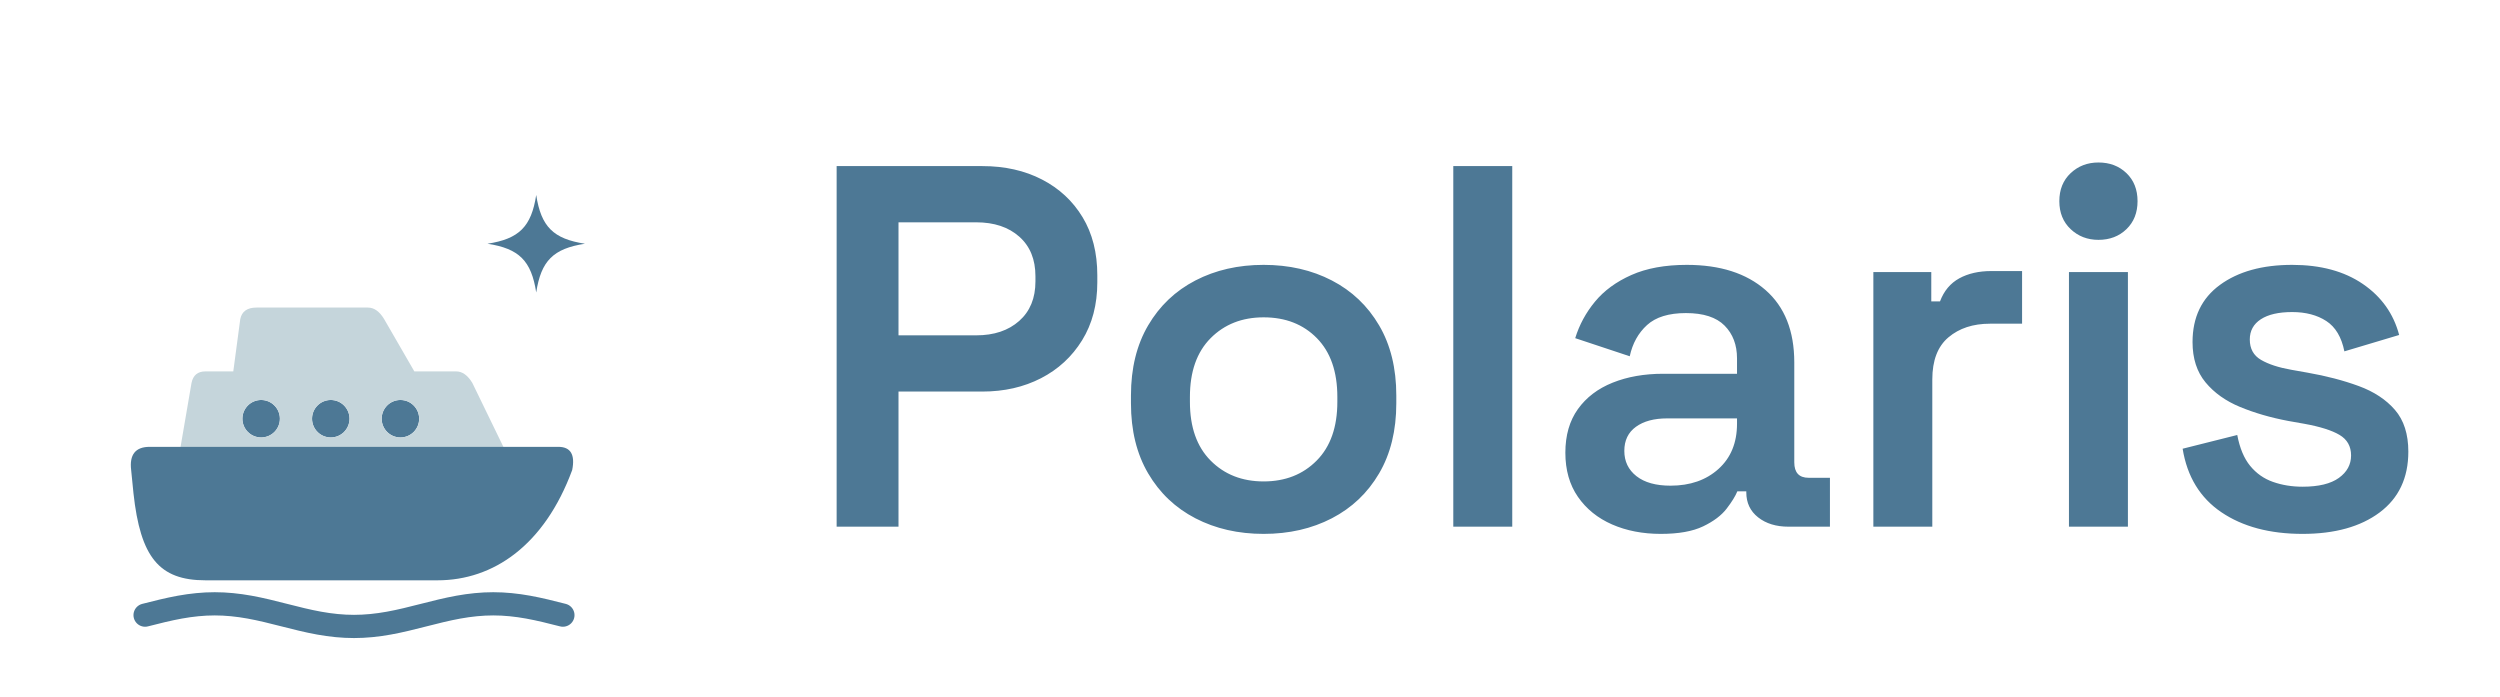
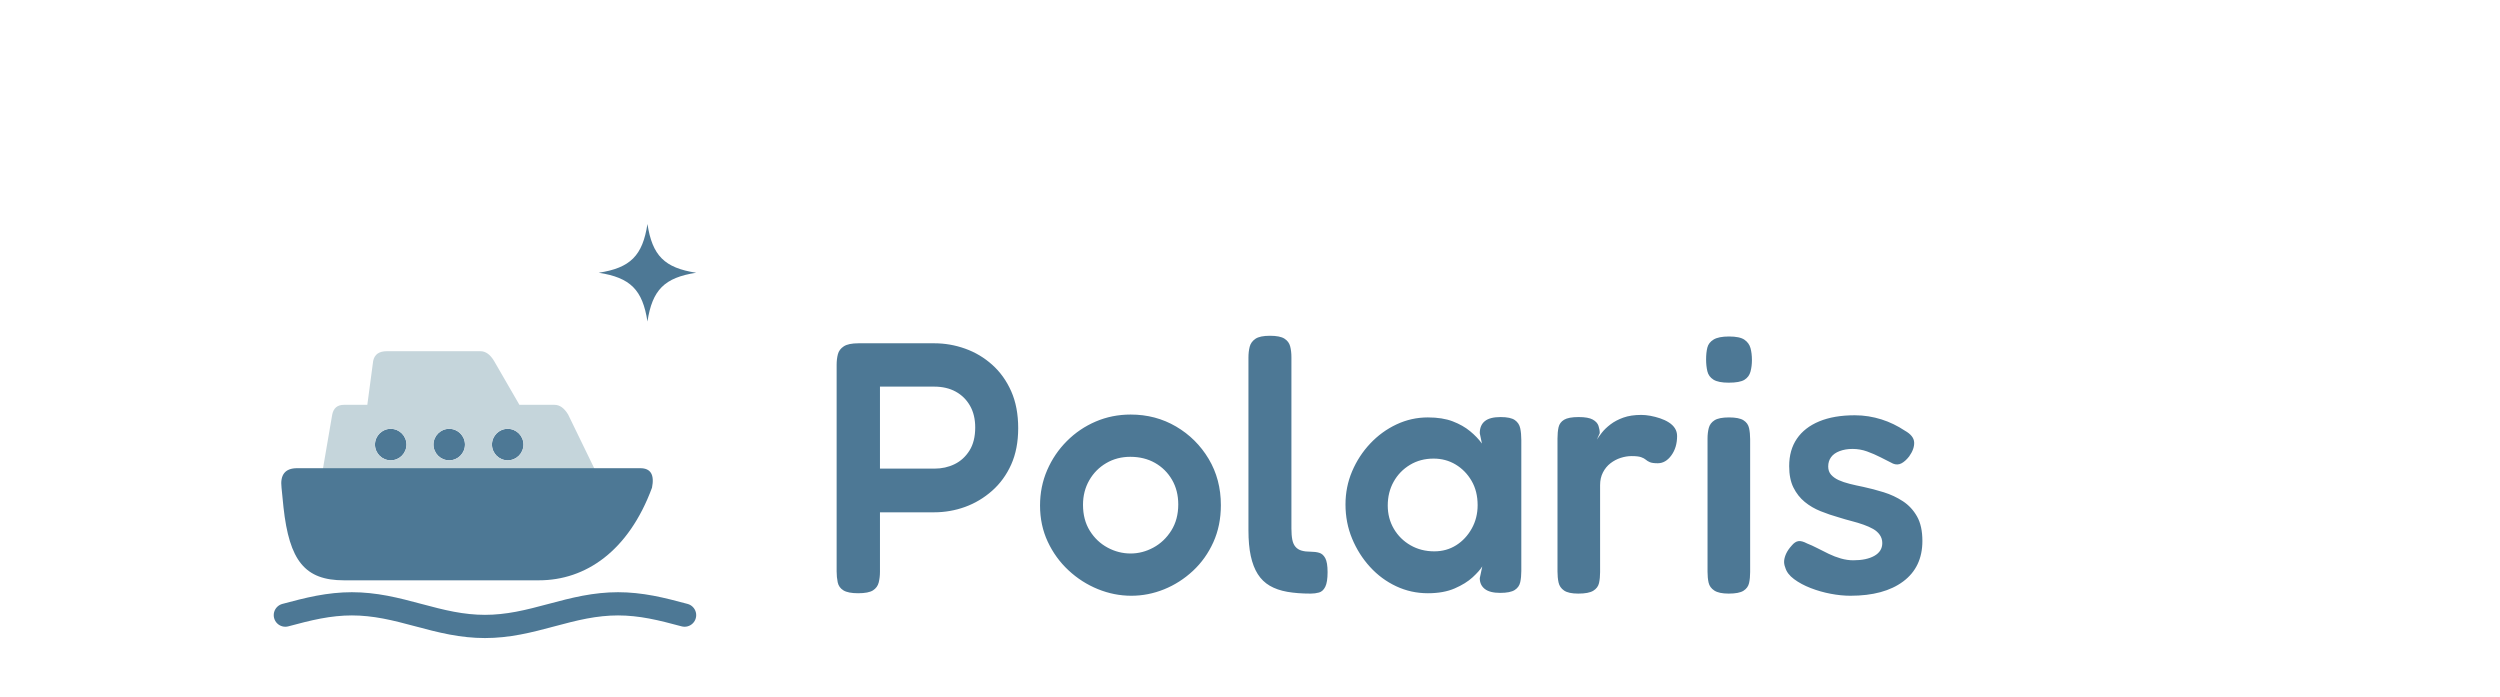
<svg xmlns="http://www.w3.org/2000/svg" width="215.401" height="60" viewBox="0 0 215.401 60" role="img">
-   <g transform="scale(.5)">
-     <path d="M92.4 33.6 C93.24 39.06 95.34 41.16 100.8 42 C95.34 42.84 93.24 44.94 92.4 50.4 C91.56 44.94 89.46 42.84 84.0 42 C89.46 41.16 91.56 39.06 92.4 33.6 Z" fill="#4D7895" stroke="none" stroke-width="0" stroke-linecap="round" stroke-linejoin="round" />
-     <path d="M48.23 72.155 a3.23 3.23 0 1 0 -6.46 0 a3.23 3.23 0 1 0 6.46 0 Z" fill="#4D7895" stroke="none" stroke-width="0" stroke-linecap="round" stroke-linejoin="round" />
-     <path d="M60.23 72.155 a3.23 3.23 0 1 0 -6.46 0 a3.23 3.23 0 1 0 6.46 0 Z" fill="#4D7895" stroke="none" stroke-width="0" stroke-linecap="round" stroke-linejoin="round" />
-     <path d="M72.23 72.155 a3.23 3.23 0 1 0 -6.46 0 a3.23 3.23 0 1 0 6.46 0 Z" fill="#4D7895" stroke="none" stroke-width="0" stroke-linecap="round" stroke-linejoin="round" />
-     <path d="M30.6 80 L33 66 Q33.4 64 35.4 64 H40.2 L41.4 55 Q41.8 53 44.2 53 H63.4 Q65 53 66.2 55 L71.4 64 H78.6 Q80.2 64 81.4 66 L88.2 80 Z M48.23 72.155 a3.23 3.23 0 1 0 -6.46 0 a3.23 3.23 0 1 0 6.46 0 Z M60.23 72.155 a3.23 3.23 0 1 0 -6.46 0 a3.23 3.23 0 1 0 6.46 0 Z M72.23 72.155 a3.23 3.23 0 1 0 -6.46 0 a3.23 3.23 0 1 0 6.46 0 Z" fill="#C5D5DB" stroke="none" stroke-width="0" stroke-linecap="round" stroke-linejoin="round" fill-rule="evenodd" />
-     <path d="M25.8 77 H96.2 Q99.4 77 98.6 81 C93.8 94 85 100 75.4 100 H35.4 C27.4 100 24.2 96 23 85 L22.6 81 Q22.12 77 25.8 77 Z" fill="#4D7895" stroke="none" stroke-width="0" stroke-linecap="round" stroke-linejoin="round" />
-     <path d="M25 106 C27 105.489 29 104.982 31 104.621 C33 104.26 35 104.05 37 104.05 C39 104.05 41 104.26 43 104.621 C45 104.982 47 105.489 49 106 C51 106.511 53 107.018 55 107.379 C57 107.74 59 107.95 61 107.95 C63 107.95 65 107.74 67 107.379 C69 107.018 71 106.511 73 106 C75 105.489 77 104.982 79 104.621 C81 104.26 83 104.05 85 104.05 C87 104.05 89 104.26 91 104.621 C93 104.982 95 105.489 97 106" fill="none" stroke="#4D7895" stroke-width="4" stroke-linecap="round" stroke-linejoin="round" />
+   <g transform="translate(12.08459 0) scale(.5)">
+     <g id="star" transform="translate(-5 5)">
+       <path d="M92.4 33.6 C93.24 39.06 95.34 41.16 100.8 42 C95.34 42.84 93.24 44.94 92.4 50.4 C91.56 44.94 89.46 42.84 84.0 42 C89.46 41.16 91.56 39.06 92.4 33.6 Z" fill="#4D7895" stroke="none" stroke-width="0" stroke-linecap="round" stroke-linejoin="round" />
+     </g>
+     <g id="boat" transform="translate(5.359754 16) scale(0.84)">
+       <path d="M48.23 72.155 a3.23 3.23 0 1 0 -6.46 0 a3.23 3.23 0 1 0 6.46 0 Z" fill="#4D7895" stroke="none" stroke-width="0" stroke-linecap="round" stroke-linejoin="round" />
+       <path d="M60.23 72.155 a3.23 3.23 0 1 0 -6.46 0 a3.23 3.23 0 1 0 6.46 0 Z" fill="#4D7895" stroke="none" stroke-width="0" stroke-linecap="round" stroke-linejoin="round" />
+       <path d="M72.23 72.155 a3.23 3.23 0 1 0 -6.46 0 a3.23 3.23 0 1 0 6.46 0 Z" fill="#4D7895" stroke="none" stroke-width="0" stroke-linecap="round" stroke-linejoin="round" />
+       <path d="M30.6 80 L33 66 Q33.4 64 35.4 64 H40.2 L41.4 55 Q41.8 53 44.2 53 H63.4 Q65 53 66.2 55 L71.4 64 H78.6 Q80.2 64 81.4 66 L88.2 80 Z M48.23 72.155 a3.23 3.23 0 1 0 -6.46 0 a3.23 3.23 0 1 0 6.46 0 Z M60.23 72.155 a3.23 3.23 0 1 0 -6.46 0 a3.23 3.23 0 1 0 6.46 0 Z M72.23 72.155 a3.23 3.23 0 1 0 -6.46 0 a3.23 3.23 0 1 0 6.46 0 Z" fill="#C5D5DB" stroke="none" stroke-width="0" stroke-linecap="round" stroke-linejoin="round" fill-rule="evenodd" />
+       <path d="M25.8 77 H96.2 Q99.4 77 98.6 81 C93.8 94 85 100 75.4 100 H35.4 C27.4 100 24.2 96 23 85 L22.6 81 Q22.12 77 25.8 77 Z" fill="#4D7895" stroke="none" stroke-width="0" stroke-linecap="round" stroke-linejoin="round" />
+     </g>
+     <path id="wave" d="M25 106 C26.911 105.489 28.822 104.982 30.733 104.621 C32.644 104.26 34.556 104.05 36.467 104.05 C38.378 104.05 40.289 104.26 42.2 104.621 C44.111 104.982 46.022 105.489 47.933 106 C49.844 106.511 51.756 107.018 53.667 107.379 C55.578 107.74 57.489 107.95 59.4 107.95 C61.311 107.95 63.222 107.74 65.133 107.379 C67.044 107.018 68.956 106.511 70.867 106 C72.778 105.489 74.689 104.982 76.6 104.621 C78.511 104.26 80.422 104.05 82.333 104.05 C84.244 104.05 86.156 104.26 88.067 104.621 C89.978 104.982 91.889 105.489 93.8 106" fill="none" stroke="#4D7895" stroke-width="4" stroke-linecap="round" stroke-linejoin="round" />
  </g>
-   <path d="M3.085 31.379V0.311H15.642Q18.54 0.311 20.773 1.464Q23.007 2.616 24.276 4.716Q25.545 6.815 25.545 9.721V10.327Q25.545 13.196 24.235 15.318Q22.926 17.439 20.692 18.588Q18.459 19.737 15.642 19.737H8.415V31.379ZM8.415 14.893H15.111Q17.415 14.893 18.814 13.653Q20.214 12.414 20.214 10.246V9.802Q20.214 7.626 18.822 6.391Q17.43 5.155 15.111 5.155H8.415ZM39.875 32.0Q36.591 32.0 33.999 30.657Q31.408 29.314 29.926 26.788Q28.444 24.262 28.444 20.75V20.071Q28.444 16.559 29.926 14.033Q31.408 11.507 33.999 10.164Q36.591 8.821 39.875 8.821Q43.159 8.821 45.751 10.164Q48.342 11.507 49.824 14.033Q51.306 16.559 51.306 20.071V20.75Q51.306 24.262 49.824 26.788Q48.342 29.314 45.751 30.657Q43.159 32.0 39.875 32.0ZM39.875 27.48Q42.667 27.48 44.446 25.683Q46.226 23.887 46.226 20.625V20.196Q46.226 16.934 44.465 15.138Q42.703 13.342 39.875 13.342Q37.091 13.342 35.307 15.138Q33.524 16.934 33.524 20.196V20.625Q33.524 23.887 35.307 25.683Q37.091 27.48 39.875 27.48ZM56.216 31.379V0.311H61.296V31.379ZM74.096 32.0Q71.759 32.0 69.899 31.187Q68.039 30.373 66.955 28.809Q65.872 27.245 65.872 25.005Q65.872 22.757 66.955 21.245Q68.039 19.734 69.95 18.969Q71.861 18.204 74.3 18.204H80.662V16.875Q80.662 15.136 79.593 14.056Q78.523 12.975 76.261 12.975Q74.043 12.975 72.909 14.007Q71.776 15.039 71.419 16.696L66.721 15.136Q67.253 13.41 68.426 11.989Q69.598 10.568 71.561 9.694Q73.525 8.821 76.334 8.821Q80.637 8.821 83.116 10.988Q85.596 13.155 85.596 17.228V25.835Q85.596 27.167 86.838 27.167H88.668V31.379H85.095Q83.5 31.379 82.481 30.576Q81.462 29.773 81.462 28.426V28.335H80.689Q80.442 28.945 79.77 29.822Q79.098 30.7 77.743 31.35Q76.388 32.0 74.096 32.0ZM74.933 27.846Q77.471 27.846 79.067 26.404Q80.662 24.963 80.662 22.509V22.049H74.638Q72.952 22.049 71.952 22.773Q70.952 23.497 70.952 24.851Q70.952 26.205 71.996 27.025Q73.041 27.846 74.933 27.846ZM92.409 31.379V9.442H97.4V11.967H98.152Q98.663 10.612 99.811 9.983Q100.958 9.354 102.584 9.354H105.223V13.89H102.456Q100.271 13.89 98.88 15.064Q97.488 16.239 97.488 18.692V31.379ZM109.262 31.379V9.442H114.342V31.379ZM111.802 6.666Q110.386 6.666 109.409 5.744Q108.433 4.822 108.433 3.333Q108.433 1.836 109.409 0.918Q110.386 0.0 111.802 0.0Q113.262 0.0 114.217 0.918Q115.172 1.836 115.172 3.333Q115.172 4.822 114.217 5.744Q113.262 6.666 111.802 6.666ZM129.388 32.0Q125.153 32.0 122.397 30.136Q119.642 28.272 119.057 24.662L123.763 23.479Q124.081 25.172 124.876 26.141Q125.67 27.11 126.843 27.522Q128.016 27.935 129.388 27.935Q131.465 27.935 132.518 27.177Q133.57 26.419 133.57 25.243Q133.57 24.059 132.57 23.469Q131.57 22.879 129.516 22.509L128.133 22.264Q125.872 21.835 124.01 21.066Q122.148 20.297 121.029 18.945Q119.91 17.592 119.91 15.472Q119.91 12.273 122.272 10.547Q124.634 8.821 128.493 8.821Q132.177 8.821 134.583 10.467Q136.989 12.113 137.712 14.862L132.993 16.273Q132.623 14.431 131.434 13.659Q130.246 12.887 128.493 12.887Q126.747 12.887 125.795 13.507Q124.843 14.128 124.843 15.252Q124.843 16.442 125.809 17.006Q126.774 17.571 128.423 17.861L129.805 18.106Q132.244 18.534 134.221 19.259Q136.198 19.983 137.351 21.318Q138.503 22.652 138.503 24.913Q138.503 28.305 136.031 30.153Q133.558 32.0 129.388 32.0Z" transform="translate(69 14)" fill="#4D7895" />
+   <path d="M73.936 51.114Q73.072 51.114 72.671 50.867Q72.27 50.62 72.177 50.173Q72.085 49.726 72.085 49.232V31.429Q72.085 30.936 72.193 30.519Q72.301 30.102 72.702 29.84Q73.103 29.578 73.967 29.578H80.508Q81.865 29.578 83.161 30.041Q84.457 30.504 85.491 31.429Q86.524 32.355 87.126 33.712Q87.728 35.07 87.728 36.89Q87.728 38.68 87.126 40.022Q86.524 41.364 85.475 42.29Q84.426 43.215 83.146 43.678Q81.865 44.141 80.477 44.141H75.818V49.263Q75.818 49.756 75.71 50.188Q75.602 50.62 75.216 50.867Q74.831 51.114 73.936 51.114ZM75.818 40.377H80.508Q81.464 40.377 82.251 39.991Q83.038 39.605 83.531 38.819Q84.025 38.032 84.025 36.829Q84.025 35.749 83.578 34.962Q83.13 34.175 82.344 33.743Q81.557 33.311 80.477 33.311H75.818ZM97.477 51.33Q95.996 51.33 94.593 50.759Q93.189 50.188 92.063 49.139Q90.936 48.09 90.273 46.671Q89.61 45.252 89.61 43.555Q89.61 41.92 90.227 40.5Q90.844 39.081 91.924 38.001Q93.004 36.921 94.407 36.32Q95.811 35.718 97.416 35.718Q99.576 35.718 101.334 36.751Q103.093 37.785 104.142 39.544Q105.191 41.302 105.191 43.524Q105.191 45.283 104.543 46.717Q103.895 48.152 102.784 49.186Q101.674 50.219 100.301 50.775Q98.928 51.33 97.477 51.33ZM97.416 47.689Q98.434 47.689 99.375 47.18Q100.316 46.671 100.918 45.715Q101.519 44.758 101.519 43.462Q101.519 42.259 100.979 41.333Q100.439 40.408 99.514 39.883Q98.588 39.359 97.385 39.359Q96.243 39.359 95.318 39.899Q94.392 40.439 93.852 41.38Q93.312 42.321 93.312 43.493Q93.312 44.789 93.898 45.73Q94.485 46.671 95.426 47.18Q96.367 47.689 97.416 47.689ZM112.935 51.145Q111.794 51.145 110.914 50.991Q110.035 50.836 109.402 50.466Q108.77 50.096 108.369 49.463Q107.968 48.831 107.767 47.905Q107.567 46.98 107.567 45.684V30.812Q107.567 30.288 107.675 29.871Q107.783 29.455 108.168 29.192Q108.554 28.93 109.418 28.93Q110.282 28.93 110.668 29.177Q111.053 29.424 111.161 29.84Q111.269 30.257 111.269 30.781V45.529Q111.269 46.116 111.346 46.501Q111.423 46.887 111.624 47.118Q111.825 47.35 112.149 47.442Q112.472 47.535 112.935 47.535Q113.336 47.535 113.66 47.628Q113.984 47.72 114.185 48.09Q114.385 48.461 114.385 49.294Q114.385 50.158 114.185 50.559Q113.984 50.96 113.645 51.052Q113.306 51.145 112.935 51.145ZM129.257 51.083Q128.362 51.083 127.93 50.744Q127.498 50.404 127.498 49.818L127.714 48.8Q127.468 49.201 126.881 49.741Q126.295 50.281 125.339 50.697Q124.382 51.114 123.025 51.114Q121.574 51.114 120.294 50.512Q119.014 49.911 118.042 48.846Q117.07 47.782 116.499 46.409Q115.928 45.036 115.928 43.462Q115.928 41.95 116.499 40.608Q117.07 39.266 118.057 38.217Q119.044 37.168 120.325 36.566Q121.605 35.965 123.025 35.965Q124.29 35.965 125.169 36.304Q126.048 36.643 126.665 37.153Q127.282 37.662 127.683 38.217L127.498 37.322Q127.498 36.643 127.93 36.289Q128.362 35.934 129.288 35.934Q130.152 35.934 130.522 36.196Q130.892 36.458 130.985 36.906Q131.077 37.353 131.077 37.909V49.201Q131.077 49.726 130.985 50.158Q130.892 50.59 130.507 50.836Q130.121 51.083 129.257 51.083ZM123.58 47.504Q124.629 47.504 125.462 46.98Q126.295 46.455 126.804 45.545Q127.313 44.635 127.313 43.524Q127.313 42.321 126.789 41.426Q126.264 40.531 125.416 40.022Q124.567 39.513 123.518 39.513Q122.377 39.513 121.482 40.053Q120.587 40.593 120.078 41.503Q119.569 42.413 119.569 43.555Q119.569 44.666 120.093 45.56Q120.618 46.455 121.528 46.98Q122.438 47.504 123.58 47.504ZM135.983 51.145Q135.15 51.145 134.764 50.883Q134.379 50.62 134.286 50.188Q134.194 49.756 134.194 49.232V37.785Q134.194 37.23 134.286 36.813Q134.379 36.397 134.764 36.165Q135.15 35.934 136.014 35.934Q136.847 35.934 137.233 36.15Q137.618 36.366 137.726 36.69Q137.834 37.014 137.834 37.322L137.588 37.878Q137.742 37.631 138.02 37.276Q138.297 36.921 138.76 36.566Q139.223 36.212 139.871 35.98Q140.519 35.749 141.414 35.749Q141.784 35.749 142.2 35.826Q142.617 35.903 143.033 36.042Q143.45 36.181 143.789 36.397Q144.129 36.613 144.314 36.906Q144.499 37.199 144.499 37.569Q144.499 38.556 144.005 39.235Q143.512 39.914 142.833 39.914Q142.37 39.914 142.154 39.821Q141.938 39.729 141.799 39.605Q141.66 39.482 141.398 39.39Q141.136 39.297 140.58 39.297Q140.118 39.297 139.639 39.451Q139.161 39.605 138.76 39.914Q138.359 40.223 138.112 40.701Q137.865 41.179 137.865 41.796V49.294Q137.865 49.818 137.773 50.235Q137.68 50.651 137.279 50.898Q136.878 51.145 135.983 51.145ZM148.942 51.145Q148.109 51.145 147.708 50.883Q147.307 50.62 147.214 50.204Q147.122 49.787 147.122 49.263V37.785Q147.122 37.291 147.229 36.875Q147.337 36.458 147.723 36.212Q148.109 35.965 148.973 35.965Q149.837 35.965 150.222 36.212Q150.608 36.458 150.701 36.89Q150.793 37.322 150.793 37.847V49.294Q150.793 49.818 150.701 50.235Q150.608 50.651 150.222 50.898Q149.837 51.145 148.942 51.145ZM148.942 32.972Q148.047 32.972 147.631 32.71Q147.214 32.447 147.106 31.985Q146.998 31.522 146.998 30.966Q146.998 30.38 147.106 29.948Q147.214 29.516 147.646 29.254Q148.078 28.992 148.973 28.992Q149.898 28.992 150.299 29.269Q150.701 29.547 150.824 29.994Q150.947 30.442 150.947 31.028Q150.947 31.553 150.824 32.015Q150.701 32.478 150.299 32.725Q149.898 32.972 148.942 32.972ZM159.432 51.33Q158.63 51.33 157.735 51.16Q156.841 50.991 156.007 50.667Q155.174 50.343 154.573 49.895Q153.971 49.448 153.817 48.893Q153.693 48.584 153.724 48.291Q153.755 47.998 153.909 47.674Q154.064 47.35 154.372 47.01Q154.65 46.671 154.943 46.625Q155.236 46.578 155.699 46.825Q156.1 46.98 156.578 47.226Q157.056 47.473 157.566 47.72Q158.075 47.967 158.615 48.121Q159.155 48.275 159.679 48.275Q160.821 48.275 161.499 47.89Q162.178 47.504 162.178 46.794Q162.178 46.393 161.962 46.085Q161.746 45.776 161.391 45.576Q161.037 45.375 160.558 45.205Q160.08 45.036 159.54 44.897Q159 44.758 158.414 44.573Q157.643 44.357 156.871 44.048Q156.1 43.74 155.498 43.246Q154.897 42.753 154.526 42.012Q154.156 41.272 154.156 40.161Q154.156 38.772 154.82 37.801Q155.483 36.829 156.748 36.304Q158.013 35.78 159.802 35.78Q160.42 35.78 160.99 35.872Q161.561 35.965 162.101 36.134Q162.641 36.304 163.15 36.551Q163.659 36.798 164.122 37.106Q164.893 37.538 164.924 38.109Q164.955 38.68 164.492 39.328Q164.153 39.76 163.814 39.929Q163.474 40.099 163.104 39.945Q162.61 39.698 162.039 39.405Q161.469 39.112 160.867 38.896Q160.265 38.68 159.617 38.68Q159 38.68 158.507 38.865Q158.013 39.05 157.766 39.39Q157.519 39.729 157.519 40.192Q157.519 40.624 157.766 40.901Q158.013 41.179 158.414 41.364Q158.815 41.549 159.371 41.688Q159.926 41.827 160.543 41.95Q161.407 42.136 162.302 42.413Q163.196 42.691 163.952 43.185Q164.708 43.678 165.171 44.496Q165.634 45.313 165.634 46.609Q165.634 48.862 163.983 50.096Q162.333 51.33 159.432 51.33Z" fill="#4D7895" />
</svg>
